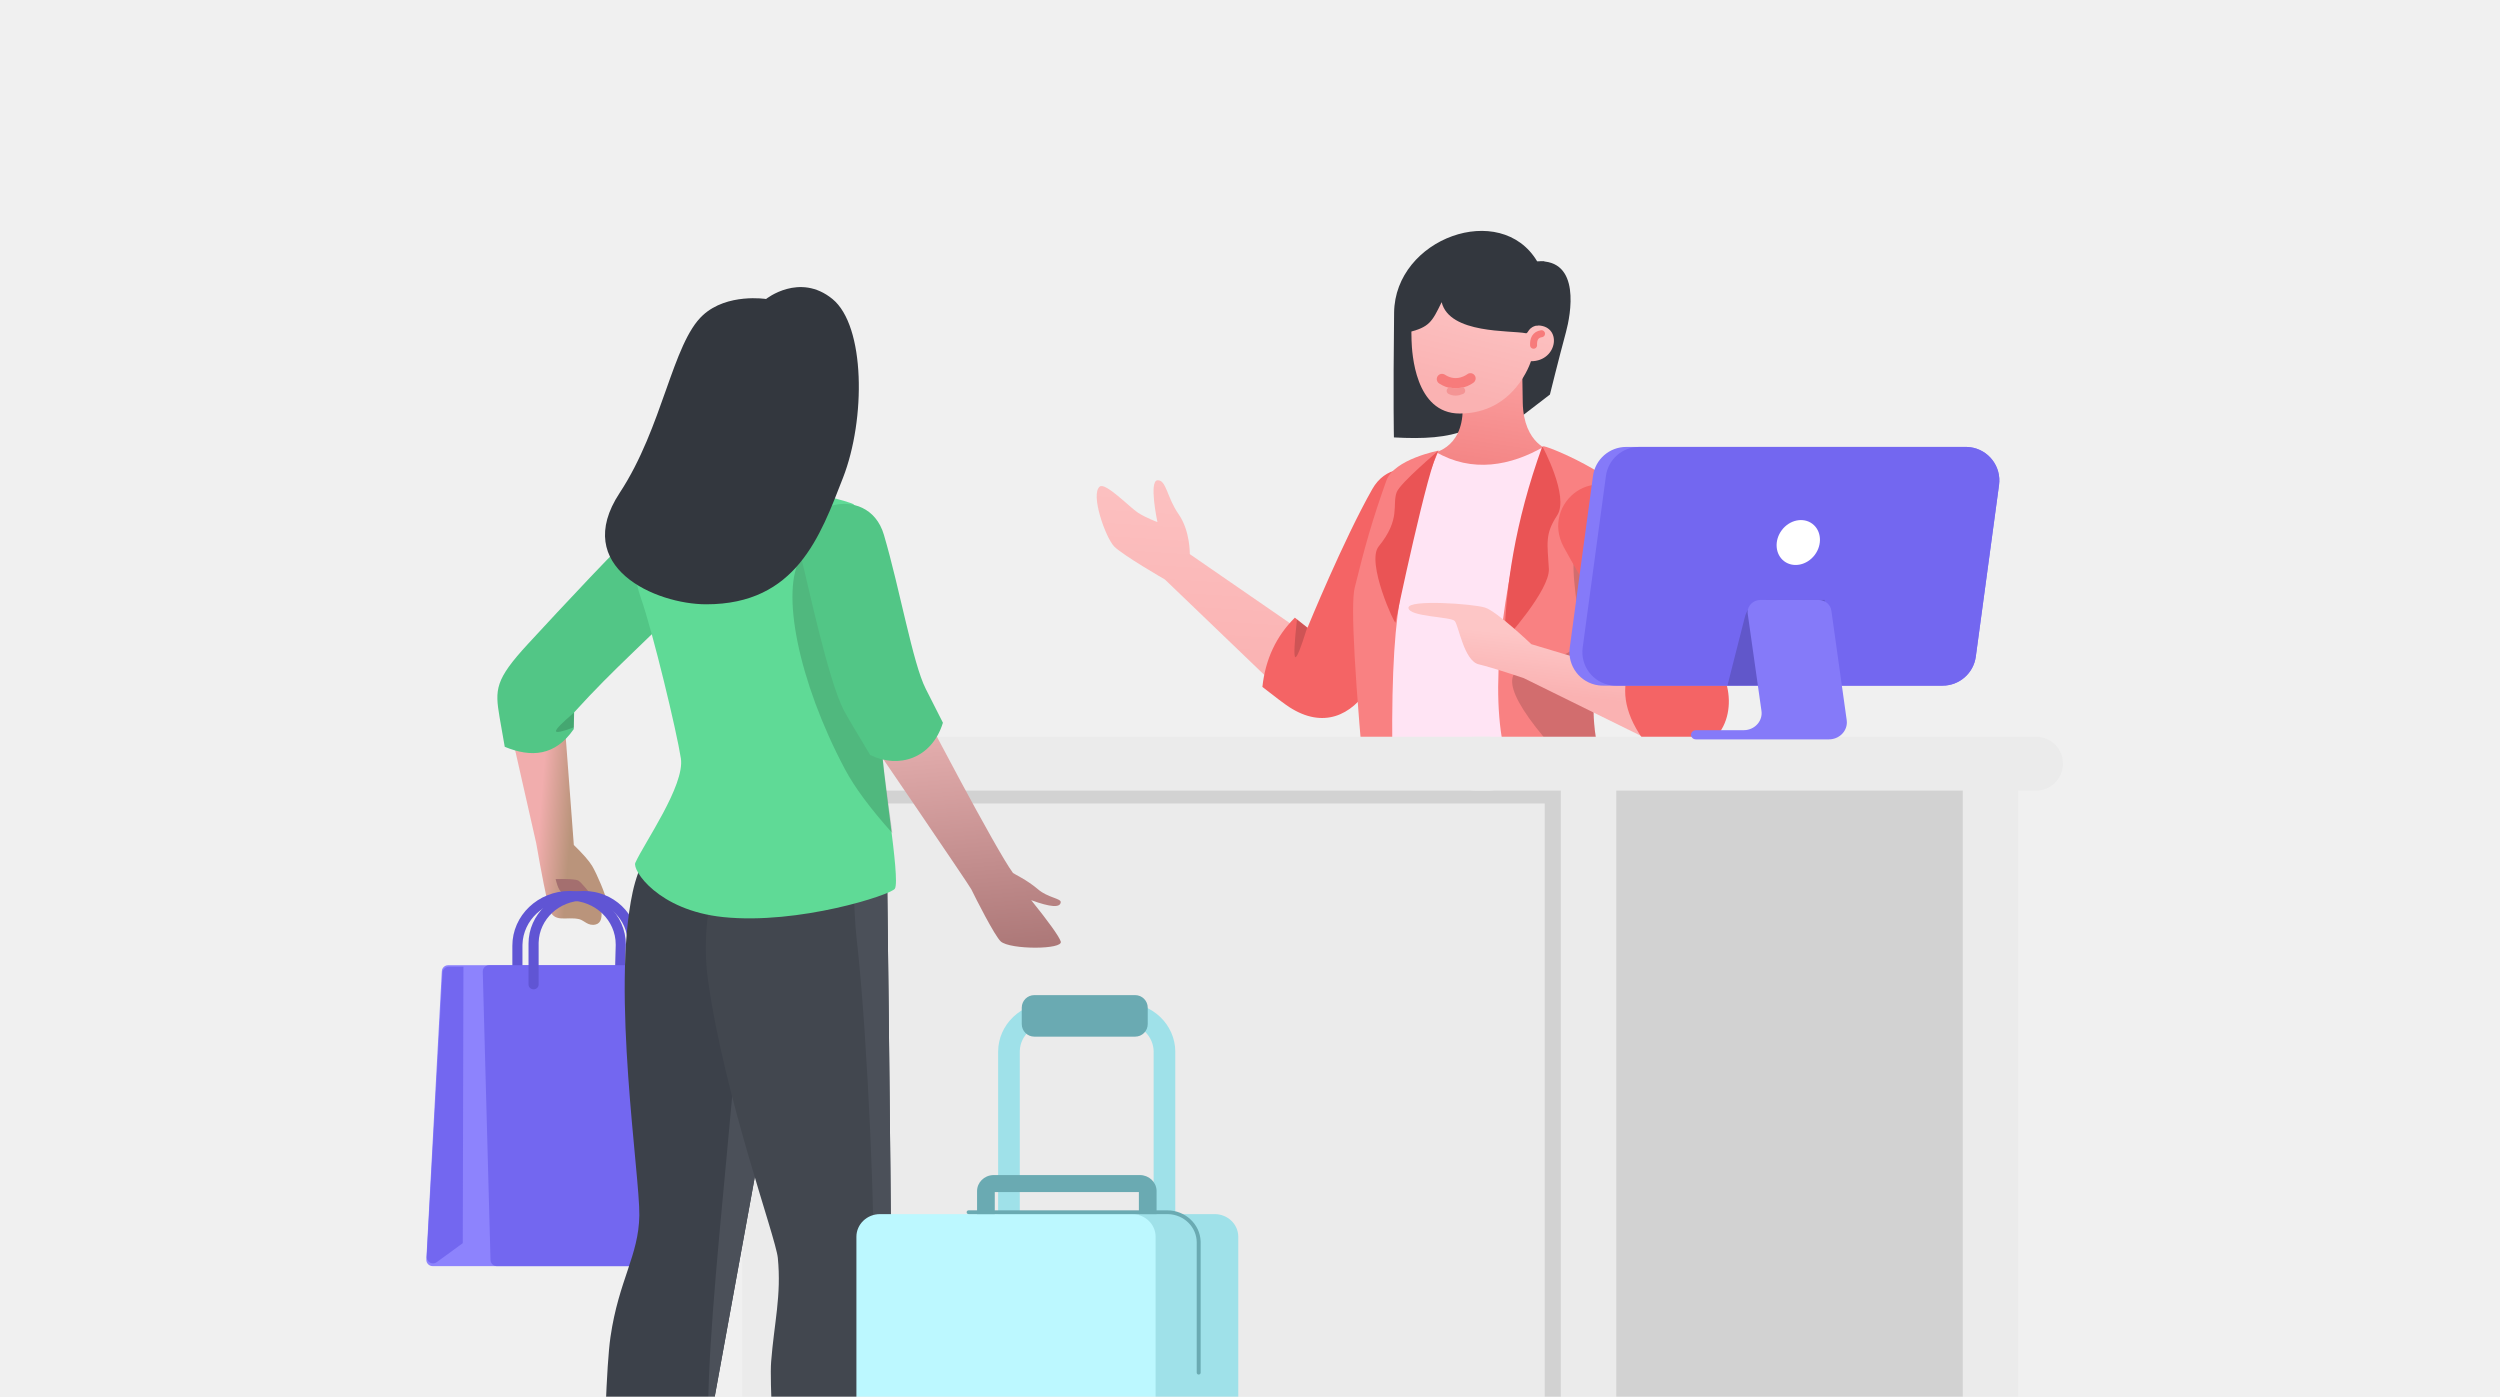
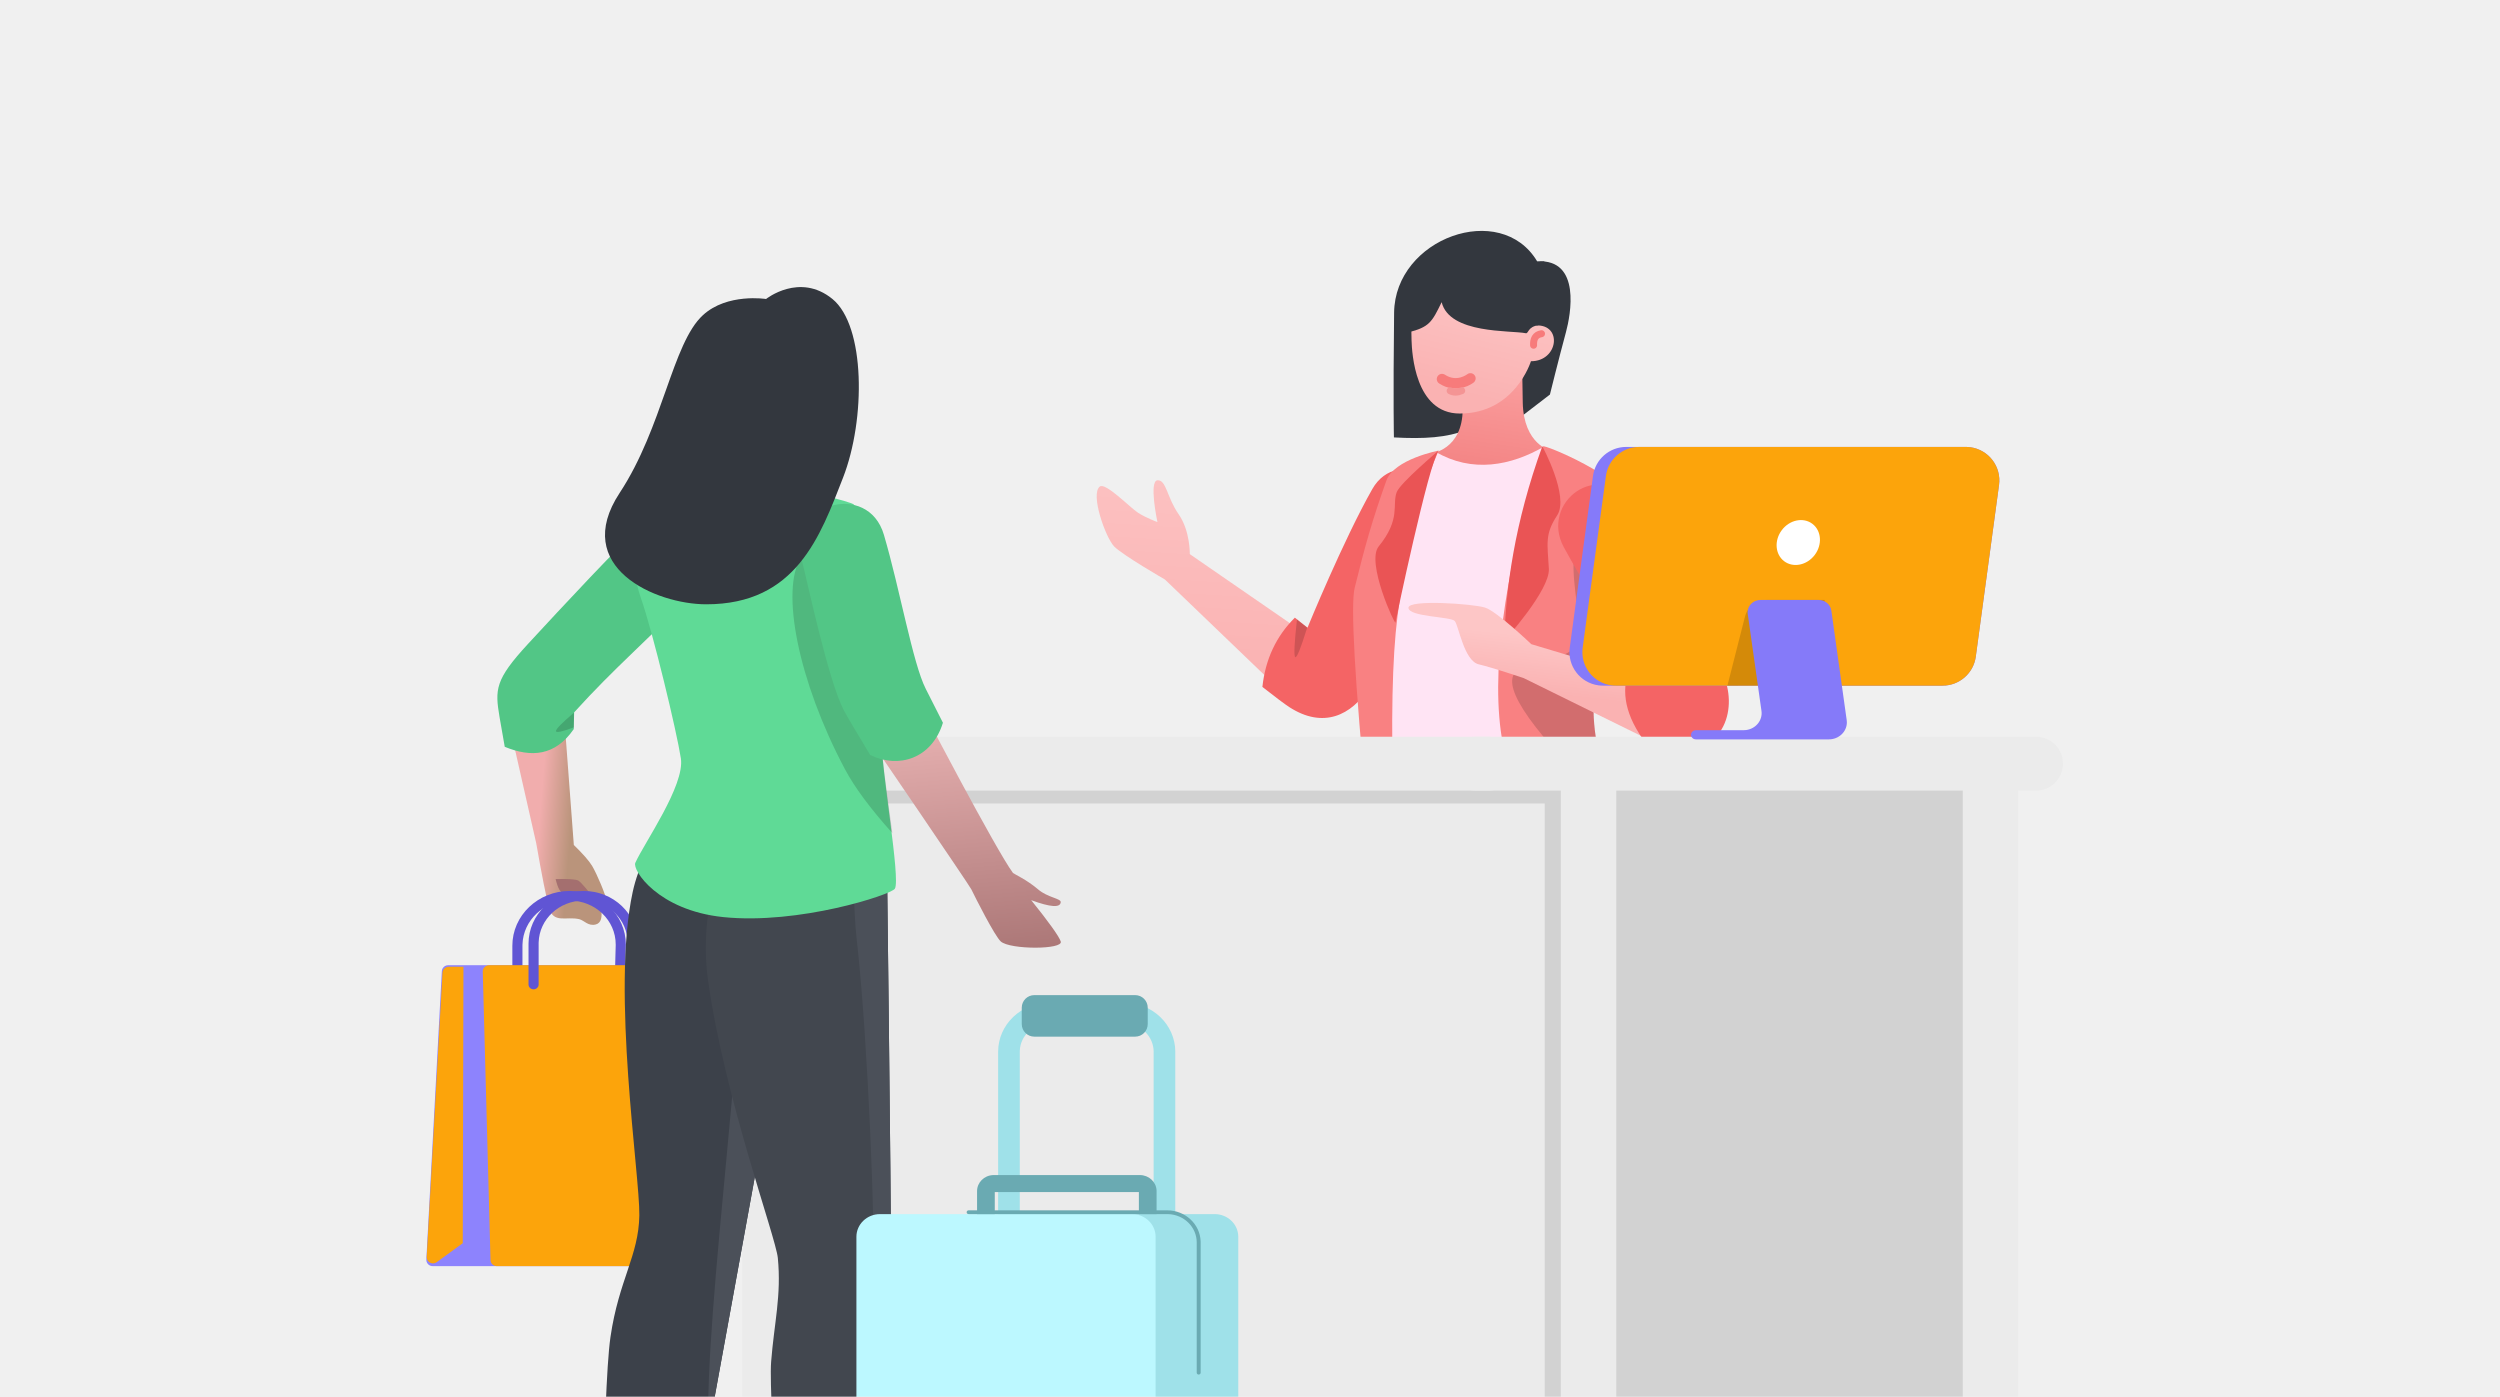
<svg xmlns="http://www.w3.org/2000/svg" xmlns:xlink="http://www.w3.org/1999/xlink" width="358px" height="200px" viewBox="0 0 358 200" version="1.1">
  <defs>
    <path d="M6,0 L352,0 C355.314,-6.08718376e-16 358,2.686 358,6 L358,200 L358,200 L0,200 L0,6 C-4.05812251e-16,2.686 2.686,6.08718376e-16 6,0 Z" id="path-1" />
    <linearGradient x1="100%" y1="28.702%" x2="100%" y2="138.491%" id="linearGradient-3">
      <stop stop-color="#7E1939" offset="0%" />
      <stop stop-color="#E35785" offset="100%" />
    </linearGradient>
    <linearGradient x1="100%" y1="28.702%" x2="100%" y2="96.604%" id="linearGradient-4">
      <stop stop-color="#9C2248" offset="0%" />
      <stop stop-color="#E35785" offset="100%" />
    </linearGradient>
    <linearGradient x1="42.833%" y1="-28.186%" x2="50%" y2="91.05%" id="linearGradient-5">
      <stop stop-color="#FDC6C6" offset="0%" />
      <stop stop-color="#FAB2B2" offset="100%" />
    </linearGradient>
    <linearGradient x1="44.771%" y1="-28.186%" x2="62.919%" y2="121.547%" id="linearGradient-6">
      <stop stop-color="#FFAFAF" offset="0%" />
      <stop stop-color="#F07777" offset="100%" />
    </linearGradient>
    <linearGradient x1="31.713%" y1="-1.016%" x2="55.144%" y2="86.96%" id="linearGradient-7">
      <stop stop-color="#FDC6C6" offset="0%" />
      <stop stop-color="#FAB2B2" offset="100%" />
    </linearGradient>
    <linearGradient x1="42.314%" y1="24.938%" x2="50%" y2="63.158%" id="linearGradient-8">
      <stop stop-color="#FDC6C6" offset="0%" />
      <stop stop-color="#FAB2B2" offset="100%" />
    </linearGradient>
    <linearGradient x1="40.233%" y1="35.954%" x2="59.343%" y2="59.89%" id="linearGradient-9">
      <stop stop-color="#F1ADAD" offset="0%" />
      <stop stop-color="#BA947B" offset="100%" />
    </linearGradient>
    <linearGradient x1="43.599%" y1="-28.186%" x2="50%" y2="111.154%" id="linearGradient-10">
      <stop stop-color="#FDC6C6" offset="0%" />
      <stop stop-color="#A47070" offset="100%" />
    </linearGradient>
    <linearGradient x1="46.493%" y1="-28.186%" x2="50%" y2="111.154%" id="linearGradient-11">
      <stop stop-color="#FDC6C6" offset="0%" />
      <stop stop-color="#A47070" offset="100%" />
    </linearGradient>
  </defs>
  <g id="📝-Pages-New" stroke="none" stroke-width="1" fill="none" fill-rule="evenodd">
    <g id="Knowledge-Base" transform="translate(-288, -445)">
      <g id="Illustration" transform="translate(288, 445)">
        <mask id="mask-2" fill="white">
          <use xlink:href="#path-1" />
        </mask>
        <g id="Mask" />
        <g mask="url(#mask-2)">
          <g transform="translate(61, 32)">
            <g id="Wom2.4" transform="translate(141, 109) scale(-1, 1) translate(-141, -109) translate(95, 0.5)">
              <g id="LLeg" transform="translate(27.06185, 78.22868)">
                <path d="M-6.88594311e-15,4.37589234e-14 C-6.88594311e-15,4.37589234e-14 6.481,59.226 7.01,64.638 C7.539,70.049 6.481,73.968 6.047,79.557 C5.614,85.146 7.701,120.3 7.701,120.3 C10.77,122.06 14.422,122.405 19.065,120.353 C19.065,120.353 23.329,76.56 23.288,66.586 C23.263,60.636 23.912,0.668 23.912,0.668 L-6.88594311e-15,4.37589234e-14 Z" id="Path" fill="url(#linearGradient-3)" />
                <ellipse id="Oval" fill-opacity="0.192" fill="#FFFFFF" transform="translate(19.72723, 67.04502) rotate(3) translate(-19.72723, -67.04502) " cx="19.727" cy="67.045" rx="2.584" ry="4.004" />
                <path d="M10.356,65.124 C10.888,68.87 9.458,75.967 6.066,86.414 L6.023,84.697 C5.975,82.425 5.973,80.654 6.039,79.671 L6.047,79.557 C6.467,74.154 7.469,70.312 7.058,65.174 L6.969,64.224 C6.746,62.034 6.056,55.61 5.19,47.622 L5.665,48.927 C8.293,56.213 9.857,61.612 10.356,65.124 Z" id="Path" fill-opacity="0.192" fill="#FFFFFF" />
              </g>
              <g id="RLeg" transform="translate(6.460736, 75.74981)">
                <path d="M16.46,0 C16.46,0 9.389,5.966 7.532,14.537 C4.438,28.825 5.995,55.214 5.903,61 C5.816,66.787 3.593,70.278 2.401,78.46 C1.209,86.642 2.389,123.207 2.389,123.207 C5.549,124.992 8.977,125.12 12.745,123.1 L34.878,1.908 L16.46,0 Z" id="Path" fill="url(#linearGradient-4)" />
                <ellipse id="Oval" fill-opacity="0.192" fill="#FFFFFF" transform="translate(17.53921, 68.2922) rotate(5) translate(-17.53921, -68.2922) " cx="17.539" cy="68.292" rx="2.906" ry="4.621" />
                <path d="M11.749,5.325 L14.511,5.681 C12.084,10.027 10.858,19.938 10.833,35.414 L10.833,35.905 C10.833,59.305 6.321,67.548 4.505,77.622 L4.451,77.927 C3.364,84.174 2.55,94.185 2.008,107.959 L1.953,104.544 C1.802,94.138 1.799,82.595 2.401,78.46 C3.593,70.278 5.816,66.787 5.903,61 L5.907,60.425 C5.906,53.641 4.53,28.396 7.532,14.537 C8.316,10.917 10.03,7.762 11.749,5.325 Z" id="Path" fill-opacity="0.192" fill="#FFFFFF" />
              </g>
              <g id="LArm" transform="translate(41.03859, 34.68479)">
                <path d="M36.581,12.166 C36.581,12.166 36.514,8.825 38.192,6.436 C39.87,4.046 39.937,1.508 41.207,1.591 C42.477,1.674 41.219,7.574 41.219,7.574 C41.219,7.574 42.83,6.987 43.988,6.245 C45.145,5.503 48.655,1.844 49.475,2.492 C50.866,3.597 48.626,9.828 47.406,11.074 C46.182,12.321 40.142,15.803 40.142,15.803 L22.352,32.886 L19.692,23.817 L36.581,12.166 Z" id="Path" fill="url(#linearGradient-5)" />
                <path d="M0.999,10.658 C3.742,16.721 8.763,27.858 10.833,31.181 C13.427,35.343 17.518,37.176 22.307,34.089 C22.975,33.658 24.268,32.689 26.187,31.183 C25.761,27.228 24.211,23.922 21.539,21.265 C20.329,22.218 19.724,22.695 19.724,22.695 C19.724,22.695 14.578,10.12 10.438,2.835 C6.852,-3.468 -3.175,1.44 0.999,10.658 Z" id="Path" fill="#F46465" />
                <path d="M19.778,22.702 C20.699,25.681 21.268,27.085 21.483,26.912 C21.698,26.74 21.616,24.947 21.236,21.534 L19.778,22.702 Z" id="Path" fill-opacity="0.16" fill="#000000" />
              </g>
              <g id="Head" transform="translate(22.61257, 0)">
                <path d="M7.573,21.808 L7.573,27.173 L3.44,24.001 C3.44,24.001 2.17,18.861 1.137,15.043 C0.489,12.649 -1.09,4.547 5.265,4.927 C10.471,-3.821 25.632,1.593 25.752,12.28 C25.898,25.133 25.779,30.138 25.779,30.138 C17.206,30.607 12.381,29.425 7.573,21.808 Z" id="Path" fill="#33373E" />
                <path d="M3.351,32.023 C3.351,32.023 7.196,31.162 7.329,25.157 C7.462,19.152 7.369,17.102 7.369,17.102 L15.837,16.957 C15.837,16.957 15.93,23.649 15.931,26.07 C15.935,31.956 20.475,32.438 20.475,32.438 C20.475,32.438 19.699,37.295 12.026,37.706 C6.034,38.027 3.351,32.023 3.351,32.023 Z" id="Path" fill="url(#linearGradient-6)" />
                <path d="M5.395,14.104 C1.617,13.964 2.233,19.236 6.157,19.229 C6.157,19.229 8.437,26.718 16.351,26.718 C22.778,26.718 23.196,17.99 23.254,16.248 C23.317,14.392 23.325,8.292 23.325,8.292 L5.248,8.284 L5.395,14.104 Z" id="Path" fill="url(#linearGradient-7)" />
                <path d="M5.102,14.069 C6.668,14.315 6.478,15.303 6.904,15.217 C9.065,14.779 17.816,15.357 18.943,10.77 C20.345,13.636 20.687,14.34 23.774,15.109 L23.774,6.712 L4.249,4.927 C4.249,4.927 4.552,13.982 5.102,14.069 Z" id="Path" fill="#33373E" />
                <path d="M14.961,21.057 C14.961,21.057 16.284,23.087 18.8,22.407" id="Path" stroke="#F77B7B" stroke-width="1.5" stroke-linecap="round" transform="translate(16.88053, 21.80175) rotate(-18) translate(-16.88053, -21.80175) " />
                <path d="M16.066,23.478 C16.661,23.715 17.226,23.714 17.721,23.439" id="Path" stroke="#F49494" stroke-linecap="round" transform="translate(16.89376, 23.54516) rotate(2) translate(-16.89376, -23.54516) " />
                <path d="M5.578,17.034 C5.806,16.219 5.693,15.504 4.842,15.169" id="Path-8" stroke="#F77B7B" stroke-linecap="round" transform="translate(5.261431, 16.10127) rotate(-13) translate(-5.261431, -16.10127) " />
              </g>
              <g id="Body" transform="translate(12.92147, 30.7926)">
                <path d="M13.901,0.616 C18.726,3.433 24.304,4.465 29.496,1.407 C37.97,17.333 40.082,36.336 38.044,57.34 C25.687,62.003 15.302,61.086 6.461,55.756 L13.901,0.616 Z" id="Path" fill="#FFE4F4" />
                <path d="M14.112,0.629 C22.103,25.581 26.895,60.956 1.938,54.802 C15.195,31.535 -2.827,21.063 1.258,9.038 C2.655,4.927 14.008,0.306 14.112,0.629 Z" id="Path" fill="#F98182" />
                <path d="M5.099,10.99 C14.131,12.289 6.685,27.321 9.667,29.585 C12.648,31.85 17.837,32.094 18.396,33.477 C19.521,36.258 14.085,43.277 2.089,54.534 L1.938,54.802 C13.486,34.534 1.3,23.976 0.666,13.642 C2.004,11.641 3.482,10.758 5.099,10.99 Z" id="Path" fill-opacity="0.16" fill="#000000" />
                <path d="M14.22,0.616 C14.22,0.616 10.314,7.804 12.094,10.51 C13.869,13.215 13.492,14.468 13.282,18.161 C13.109,21.236 19.655,28.438 19.655,28.438 C19.463,21.029 18.209,11.626 14.22,0.616 Z" id="Path" fill="#EA5455" />
                <path d="M29.073,1.232 C32.123,8.522 33.589,14.243 34.956,24.944 C35.716,30.886 35.906,39.987 35.526,52.249 L39.294,52.955 C41.09,34.012 41.688,23.321 41.088,20.882 C39.576,14.742 38.552,11.155 36.556,5.543 C35.457,2.462 29.073,1.232 29.073,1.232 Z" id="Path" fill="#F98182" />
                <path d="M29.073,1.232 C29.073,1.232 34.563,5.859 35.069,7.181 C35.76,8.984 34.438,11.016 37.646,14.948 C39.507,17.223 35.266,26.361 35.247,25.845 C35.247,25.703 30.493,3.088 29.073,1.232 Z" id="Path" fill="#EA5455" />
              </g>
              <g id="RArm" transform="translate(0, 36.88954)">
                <path d="M28.712,22.859 C28.712,22.859 33.632,18.163 35.336,17.618 C37.04,17.073 46.373,16.418 46.31,17.65 C46.239,18.969 40.233,18.893 39.677,19.542 C39.122,20.191 38.349,25.243 36.25,25.741 C34.155,26.239 29.811,27.713 29.811,27.713 L10.478,37.235 L12.538,27.714 L28.712,22.859 Z" id="Path" fill="url(#linearGradient-8)" />
                <path d="M13.903,2.975 C8.039,10.865 3.032,22.883 1.11,27.568 C-0.812,32.253 1.127,39.32 9.578,37.933 C10.248,37.823 11.129,37.565 12.221,37.161 C15.328,33.1 15.873,29.614 14.713,26.511 C13.985,26.804 13.62,26.95 13.62,26.95 C13.62,26.95 22.02,12.759 24.071,8.954 C27.497,2.6 19.069,-3.976 13.903,2.975 Z" id="Path" fill="#F46465" />
                <path d="M13.62,26.95 C10.776,28.275 9.533,28.646 9.89,28.063 C10.248,27.48 12.033,26.19 15.245,24.192 L13.62,26.95 Z" id="Path" fill-opacity="0.16" fill="#000000" />
              </g>
            </g>
            <g id="Group-25" transform="translate(37, 73.5)">
              <polygon id="Rectangle" fill="#EBEBEB" points="179.554 2.572 191.016 2.572 191.016 146.657 179.554 146.657" />
              <polygon id="Rectangle" fill="#D2D2D2" points="115.333 2.572 183.071 2.572 183.071 146.657 115.333 146.657" />
              <polygon id="Rectangle" fill="#EBEBEB" points="121.988 2.572 133.451 2.572 133.451 146.657 121.988 146.657" />
              <polygon id="Rectangle" fill="#D2D2D2" points="122.924 2.572 125.505 2.572 125.505 146.657 122.924 146.657" />
              <polygon id="Rectangle" fill="#EBEBEB" points="111.74 2.572 123.203 2.572 123.203 146.657 111.74 146.657" />
              <polygon id="Rectangle" fill="#EBEBEB" points="8.3 2.572 115.258 2.572 115.258 146.657 8.3 146.657" />
              <polygon id="Rectangle" fill="#D2D2D2" points="8.224 1.837 125.303 1.837 125.303 9.555 8.224 9.555" />
              <path d="M3.859,0 L115.118,0 C117.25,4.47172551e-15 118.977,1.728 118.977,3.859 C118.977,5.99 117.25,7.718 115.118,7.718 L3.859,7.718 C1.728,7.718 2.60988004e-16,5.99 0,3.859 C-2.60988004e-16,1.728 1.728,3.91482006e-16 3.859,0 Z" id="Rectangle" fill="#EBEBEB" />
              <path d="M113.296,0 L193.559,0 C195.69,-1.58910568e-14 197.418,1.728 197.418,3.859 C197.418,5.99 195.69,7.718 193.559,7.718 L113.296,7.718 C111.165,7.718 109.438,5.99 109.438,3.859 C109.438,1.728 111.165,3.91482006e-16 113.296,0 Z" id="Rectangle" fill="#EBEBEB" />
            </g>
            <g id="Desktop1" transform="translate(194.5, 53) scale(-1, 1) translate(-194.5, -53) translate(163, 32)">
              <path d="M5.494,-5.53605471e-14 L54.126,-5.53605471e-14 C56.528,-5.66899778e-14 58.56,1.776 58.883,4.156 L62.211,28.74 C62.567,31.367 60.726,33.785 58.099,34.141 C57.885,34.17 57.67,34.184 57.455,34.184 L8.822,34.184 C6.42,34.184 4.388,32.409 4.066,30.028 L0.737,5.444 C0.381,2.817 2.223,0.399 4.85,0.043 C5.063,0.015 5.278,-5.70973333e-14 5.494,-5.53605471e-14 Z" id="Rectangle" fill="#857AF9" />
-               <path d="M5.494,-5.53605471e-14 L52.275,-5.53605471e-14 C54.677,-6.00687253e-14 56.709,1.776 57.031,4.156 L60.36,28.74 C60.716,31.367 58.874,33.785 56.247,34.141 C56.034,34.17 55.819,34.184 55.603,34.184 L8.822,34.184 C6.42,34.184 4.388,32.409 4.066,30.028 L0.737,5.444 C0.381,2.817 2.223,0.399 4.85,0.043 C5.063,0.015 5.278,-5.70973333e-14 5.494,-5.53605471e-14 Z" id="Rectangle" fill="#7367F0" />
+               <path d="M5.494,-5.53605471e-14 L52.275,-5.53605471e-14 C54.677,-6.00687253e-14 56.709,1.776 57.031,4.156 L60.36,28.74 C60.716,31.367 58.874,33.785 56.247,34.141 C56.034,34.17 55.819,34.184 55.603,34.184 L8.822,34.184 C6.42,34.184 4.388,32.409 4.066,30.028 L0.737,5.444 C0.381,2.817 2.223,0.399 4.85,0.043 C5.063,0.015 5.278,-5.70973333e-14 5.494,-5.53605471e-14 Z" id="Rectangle" fill="#fca40b" />
              <path d="M25.714,21.913 L34.026,21.913 C35.49,21.913 36.767,22.906 37.127,24.324 L39.635,34.184 L39.635,34.184 L25.714,34.087 L25.714,21.913 Z" id="Rectangle" fill-opacity="0.16" fill="#000000" />
              <ellipse id="Oval" fill="#FFFFFF" transform="translate(29.4862, 13.68903) rotate(-37) translate(-29.4862, -13.68903) " cx="29.486" cy="13.689" rx="2.952" ry="3.355" />
              <path d="M34.89,21.913 C35.913,21.913 36.742,22.698 36.742,23.666 C36.742,23.736 36.737,23.806 36.729,23.875 L34.757,37.805 C34.568,39.138 35.557,40.363 36.964,40.542 C37.077,40.556 37.191,40.563 37.306,40.563 L44.151,40.563 C44.535,40.563 44.846,40.858 44.846,41.221 C44.846,41.584 44.535,41.878 44.151,41.878 L25.101,41.878 C23.681,41.878 22.529,40.788 22.529,39.443 C22.529,39.336 22.537,39.229 22.552,39.123 L24.747,23.457 C24.859,22.576 25.648,21.913 26.585,21.913 L34.89,21.913 Z" id="Path" fill="#857AF9" />
            </g>
            <g id="Wom4.7" transform="translate(46, 114.5) scale(-1, 1) translate(-46, -114.5) translate(0, 8.5)">
              <g id="RArm" transform="translate(50.82518, 32.53227)">
                <g id="Group-10" transform="translate(21.76113, 42.48585) scale(-1, 1) rotate(-15) translate(-21.76113, -42.48585) translate(16.26113, 24.48585)">
                  <path d="M5.778,23.755 C6.712,25.319 7.297,26.507 7.533,27.316 C7.888,28.53 8.388,32.052 8.222,32.729 C8.111,33.181 7.776,33.387 7.218,33.348 C7.098,34.823 6.652,35.56 5.878,35.56 C4.75,35.56 4.41,34.559 3.788,34.22 C2.099,33.303 0.022,33.923 0.022,31.515 C0.022,29.909 0.229,26.77 0.643,22.097 L1.484,0.553 L10.008,1.369 L5.778,23.755 Z" id="Path-17" fill="url(#linearGradient-9)" />
                  <path d="M7.218,33.348 C6.089,30.618 5.376,29.114 5.077,28.838 C4.779,28.561 3.753,28.214 1.999,27.796 C1.954,29.191 2.176,29.95 2.664,30.075 C3.056,30.175 4.957,31.289 5.932,31.953 C6.263,32.178 6.692,32.643 7.218,33.348 Z" id="Path-18" fill="#A46F6F" />
                </g>
                <path d="M10.101,2.065 C2.983,-4.102 -3.95,4.865 2.662,11.653 C10.052,19.242 13.981,22.39 19.957,28.978 C19.957,28.978 19.976,29.779 20.015,31.379 C22.683,35.242 26.105,35.471 29.896,33.91 C30.27,31.801 30.515,30.398 30.632,29.701 C31.305,25.691 31.326,24.331 26.53,19.137 C21.734,13.944 13.191,4.742 10.101,2.065 Z" id="Path" fill="#52C686" />
                <path d="M19.994,29.03 C21.706,30.489 22.562,31.362 22.562,31.651 C22.562,31.94 21.706,31.764 19.994,31.123 L19.994,29.03 Z" id="Path-24" fill-opacity="0.16" fill="#000000" />
              </g>
              <g id="Group-72" transform="translate(70.5, 114.0481) scale(-1, 1) translate(-70.5, -114.0481) translate(49, 86.54812)">
                <path d="M3.169,11.171 L35.578,11.171 C36.075,11.171 36.478,11.574 36.478,12.071 L36.478,53.361 C36.478,53.858 36.075,54.261 35.578,54.261 L0.95,54.261 C0.453,54.261 0.05,53.858 0.05,53.361 C0.05,53.345 0.05,53.329 0.051,53.313 L2.27,12.023 C2.296,11.546 2.691,11.171 3.169,11.171 Z" id="Rectangle" fill="#8D83FD" />
                <path d="M20.589,0.537 C25.023,0.537 28.618,3.967 28.618,8.198 L28.617,8.296 L28.495,12.847 C28.484,13.228 28.152,13.529 27.752,13.519 C27.379,13.51 27.08,13.233 27.05,12.886 L27.048,12.811 L27.168,8.36 C27.17,8.306 27.17,8.252 27.17,8.198 C27.17,4.73 24.224,1.918 20.589,1.918 C16.91,1.918 13.916,4.717 13.819,8.205 L13.816,8.38 L13.816,12.829 C13.816,13.21 13.492,13.519 13.092,13.519 C12.719,13.519 12.412,13.25 12.373,12.904 L12.369,12.829 L12.369,8.38 C12.369,4.048 16.049,0.537 20.589,0.537 Z" id="Path" fill="#6055D4" />
-                 <path d="M9.031,11.171 L39.1,11.171 C39.578,11.171 39.973,11.546 39.998,12.023 L42.218,53.313 C42.244,53.809 41.864,54.233 41.367,54.26 C41.351,54.261 41.335,54.261 41.319,54.261 L10.14,54.261 C9.653,54.261 9.254,53.873 9.241,53.386 L8.131,12.096 C8.118,11.599 8.51,11.185 9.007,11.172 C9.015,11.172 9.023,11.171 9.031,11.171 Z" id="Rectangle" fill="#7367F0" />
+                 <path d="M9.031,11.171 L39.1,11.171 C39.578,11.171 39.973,11.546 39.998,12.023 L42.218,53.313 C42.244,53.809 41.864,54.233 41.367,54.26 C41.351,54.261 41.335,54.261 41.319,54.261 L10.14,54.261 C9.653,54.261 9.254,53.873 9.241,53.386 L8.131,12.096 C8.118,11.599 8.51,11.185 9.007,11.172 C9.015,11.172 9.023,11.171 9.031,11.171 Z" id="Rectangle" fill="#fca40b" />
                <path d="M22.583,0.537 C26.853,0.537 30.314,3.84 30.314,7.913 L30.312,8.087 L30.167,13.95 C30.158,14.331 29.826,14.633 29.427,14.624 C29.054,14.616 28.753,14.339 28.723,13.993 L28.72,13.917 L28.865,8.055 C28.866,8.008 28.867,7.961 28.867,7.913 C28.867,4.602 26.054,1.918 22.583,1.918 C19.081,1.918 16.23,4.581 16.135,7.901 L16.132,8.073 L16.132,13.934 C16.132,14.315 15.808,14.624 15.408,14.624 C15.035,14.624 14.728,14.355 14.689,14.009 L14.685,13.934 L14.685,8.073 C14.685,3.911 18.221,0.537 22.583,0.537 Z" id="Path" fill="#6055D4" />
-                 <path d="M5.365,11.388 L5.268,50.976 L1.534,53.696 C1.132,53.989 0.569,53.901 0.277,53.499 C0.154,53.331 0.094,53.126 0.105,52.919 L2.366,12.239 C2.393,11.762 2.787,11.388 3.265,11.388 L5.365,11.388 L5.365,11.388 Z" id="Path-98" fill="#7367F0" />
+                 <path d="M5.365,11.388 L5.268,50.976 L1.534,53.696 C1.132,53.989 0.569,53.901 0.277,53.499 C0.154,53.331 0.094,53.126 0.105,52.919 L2.366,12.239 C2.393,11.762 2.787,11.388 3.265,11.388 L5.365,11.388 L5.365,11.388 Z" id="Path-98" fill="#fca40b" />
              </g>
              <g id="RLeg" transform="translate(35.16814, 72.74425)">
                <path d="M0,1.902 L18.341,0 L18.61,0.239 C19.917,1.427 25.598,6.946 27.23,14.489 C30.312,28.73 26.188,55.031 26.279,60.799 C26.366,66.566 29.222,70.046 30.41,78.201 C31.597,86.355 31.709,122.799 31.709,122.799 C28.561,124.579 25.792,124.706 22.039,122.693 L0,1.902 Z" id="Path" fill="#3C414A" />
                <path d="M16.383,91.69 L1.82852956e-14,1.902 L10.197,0.844 C10.652,32.037 16.993,74.2 16.383,91.69 Z" id="Path" fill="#4B5059" />
              </g>
              <g id="LLEg" transform="translate(16.30481, 75.21494)">
                <path d="M9.766,0.666 L30.36,0 L30.514,0.272 C31.514,2.08 36.989,12.668 35.299,24.703 C32.925,41.595 25.605,61.399 25.31,64.424 C24.783,69.818 25.837,73.723 26.269,79.294 C26.7,84.865 23.978,119.903 23.978,119.903 C20.922,121.656 17.286,122.001 12.662,119.956 C10.309,88.228 9.121,69.853 9.101,64.832 C9.07,57.301 9.766,0.666 9.766,0.666 Z" id="Path" fill="#42474F" />
                <path d="M14.003,18.937 L13.865,20.189 C12.444,33.386 11.243,61.414 11.75,65.736 L11.821,66.284 C12.388,71.053 12.237,83.023 11.367,102.196 L10.595,91.191 C9.661,77.563 9.165,68.951 9.106,65.352 L9.101,64.832 C9.07,57.301 9.766,0.666 9.766,0.666 L14.109,0.526 C14.573,7.767 14.538,13.904 14.003,18.937 Z" id="Path" fill="#4B5059" />
              </g>
              <g id="Body" transform="translate(23.25663, 29.18373)">
                <path d="M31.41,2.554 C34.116,6.345 38.624,19.214 38.88,22.109 C39.168,25.448 35.416,30.768 35.354,35.602 C35.299,40.437 38.153,56.222 37.295,57.582 C36.757,58.443 23.533,62.762 12.722,61.644 C3.387,60.678 -0.333,54.909 0.129,53.872 C1.392,51.04 7.25,42.775 6.653,38.917 C6.063,35.059 2.637,20.818 0.936,15.972 C-0.758,11.125 -0.193,6.036 2.969,3.951 C4.534,2.919 8.709,-0.013 16.145,4.42175139e-05 C23.58,0.014 31.201,2.26 31.41,2.554 Z" id="Path" fill="#5FDA96" transform="translate(19.44791, 30.91374) scale(-1, 1) translate(-19.44791, -30.91374) " />
                <path d="M3.265,11.516 L3.951,11.221 C10.141,8.607 13.834,8.234 15.028,10.101 C18.024,14.785 15.441,27.864 8.752,40.456 C7.365,43.068 5.101,46.121 1.96,49.615 L2.177,47.972 C2.794,43.383 3.571,38.147 3.542,35.602 C3.48,30.768 -0.272,25.448 0.016,22.109 C0.156,20.525 1.57,15.953 3.265,11.516 Z" id="Path" fill-opacity="0.16" fill="#000000" />
              </g>
              <g id="Head" transform="translate(32.72671, 8.205586)" fill="url(#linearGradient-10)">
                <path d="M1.84,5.121 C-0.694,5.386 -0.514,9.636 2.571,9.858 C3.201,13.956 5.45,15.908 8.191,16.134 L8.039,22.332 L20.165,22.325 C20.165,22.325 16.75,17.947 16.92,11.953 C17.091,5.958 16.806,0.328 16.806,0.328 L1.1,0.597 L1.84,5.121 Z" id="Path" />
              </g>
              <g id="LArm" transform="translate(0, 31.66065)">
                <path d="M26.786,32.07 C26.786,32.07 15.174,54.537 14.942,55.215 C14.49,56.535 12.43,62.256 11.662,63.14 C10.494,64.482 2.883,65.412 3.142,64.186 C3.307,63.402 4.467,61.273 6.621,57.798 C4.009,59.142 2.621,59.411 2.457,58.604 C2.347,58.066 4.227,57.736 5.46,56.379 C6.858,54.841 8.678,53.721 8.735,53.619 C10.817,49.888 18.762,28.736 18.762,28.736 L26.786,32.07 Z" id="Path" fill="url(#linearGradient-11)" transform="translate(14.61906, 46.74696) rotate(7) translate(-14.61906, -46.74696) " />
                <path d="M26.423,4.427 C24.124,12.255 22.288,22.818 20.443,26.461 C20.141,27.057 19.318,28.683 17.973,31.338 C19.551,36.446 24.287,37.979 28.395,35.946 C30.474,32.504 31.728,30.377 32.156,29.565 C34.41,25.291 37.426,10.913 38.284,7.624 C40.251,0.086 28.723,-3.4 26.423,4.427 Z" id="Path" fill="#52C686" />
              </g>
              <path d="M32.114,30.084 C38.319,20.658 39.641,8.656 44.041,4.627 C47.533,1.43 53.077,2.317 53.077,2.317 C53.077,2.317 57.878,-1.525 62.586,2.317 C67.294,6.159 67.37,19.52 64.096,27.918 C60.823,36.316 57.387,46.036 44.509,46.036 C37.293,46.036 25.105,40.73 32.114,30.084 Z" id="Path" fill="#33373E" transform="translate(48.18928, 23.32264) scale(-1, 1) translate(-48.18928, -23.32264) " />
            </g>
            <g id="Group-113" transform="translate(56, 110.5)">
              <path d="M43.972,1.081 C48.02,1.081 51.301,4.228 51.301,8.11 L51.301,62.179 L25.933,62.179 L25.933,8.11 C25.933,4.228 29.214,1.081 33.261,1.081 L43.972,1.081 Z M43.972,4.055 L33.261,4.055 C30.972,4.055 29.108,5.8 29.035,7.979 L29.033,8.11 L29.033,59.205 L48.201,59.205 L48.201,8.11 C48.201,5.915 46.381,4.127 44.109,4.057 L43.972,4.055 Z" id="Rectangle" fill="#9FE1E9" />
              <path d="M31.115,0 L45.555,0 C46.549,-4.04660118e-16 47.355,0.806 47.355,1.8 L47.355,4.148 C47.355,5.142 46.549,5.948 45.555,5.948 L31.115,5.948 C30.121,5.948 29.315,5.142 29.315,4.148 L29.315,1.8 C29.315,0.806 30.121,-3.94290921e-17 31.115,0 Z" id="Rectangle" fill="#6AAAB2" />
              <path d="M46.227,25.769 C47.512,25.769 48.56,26.739 48.621,27.956 L48.623,28.067 L48.623,33.678 L46.087,33.678 L46.087,28.202 L25.452,28.202 L25.452,33.252 L22.915,33.252 L22.915,28.067 C22.915,26.836 23.925,25.83 25.195,25.772 L25.311,25.769 L46.227,25.769 Z" id="Path" fill="#6AAAB2" />
              <path d="M26.496,31.36 L56.939,31.36 C58.807,31.36 60.321,32.812 60.321,34.604 L60.321,103.812 C60.321,105.603 58.807,107.056 56.939,107.056 L26.496,107.056 C24.628,107.056 23.114,105.603 23.114,103.812 L23.114,34.604 C23.114,32.812 24.628,31.36 26.496,31.36 Z" id="Rectangle" fill="#9FE1E9" />
              <path d="M9.02,31.36 L45.1,31.36 C46.968,31.36 48.483,32.812 48.483,34.604 L48.483,103.812 C48.483,105.603 46.968,107.056 45.1,107.056 L9.02,107.056 C7.152,107.056 5.638,105.603 5.638,103.812 L5.638,34.604 C5.638,32.812 7.152,31.36 9.02,31.36 Z" id="Rectangle" fill="#BCF8FF" />
              <path d="M50.142,30.819 C52.74,30.819 54.856,32.803 54.932,35.277 L54.934,35.415 L54.934,54.069 C54.934,54.218 54.808,54.339 54.652,54.339 C54.514,54.339 54.398,54.243 54.375,54.117 L54.37,54.069 L54.37,35.415 C54.37,33.219 52.551,31.431 50.279,31.362 L50.142,31.36 L21.704,31.36 C21.549,31.36 21.422,31.239 21.422,31.089 C21.422,30.957 21.522,30.846 21.654,30.823 L21.704,30.819 L50.142,30.819 Z" id="Path-216" fill="#6AAAB2" />
            </g>
          </g>
        </g>
      </g>
    </g>
  </g>
</svg>
